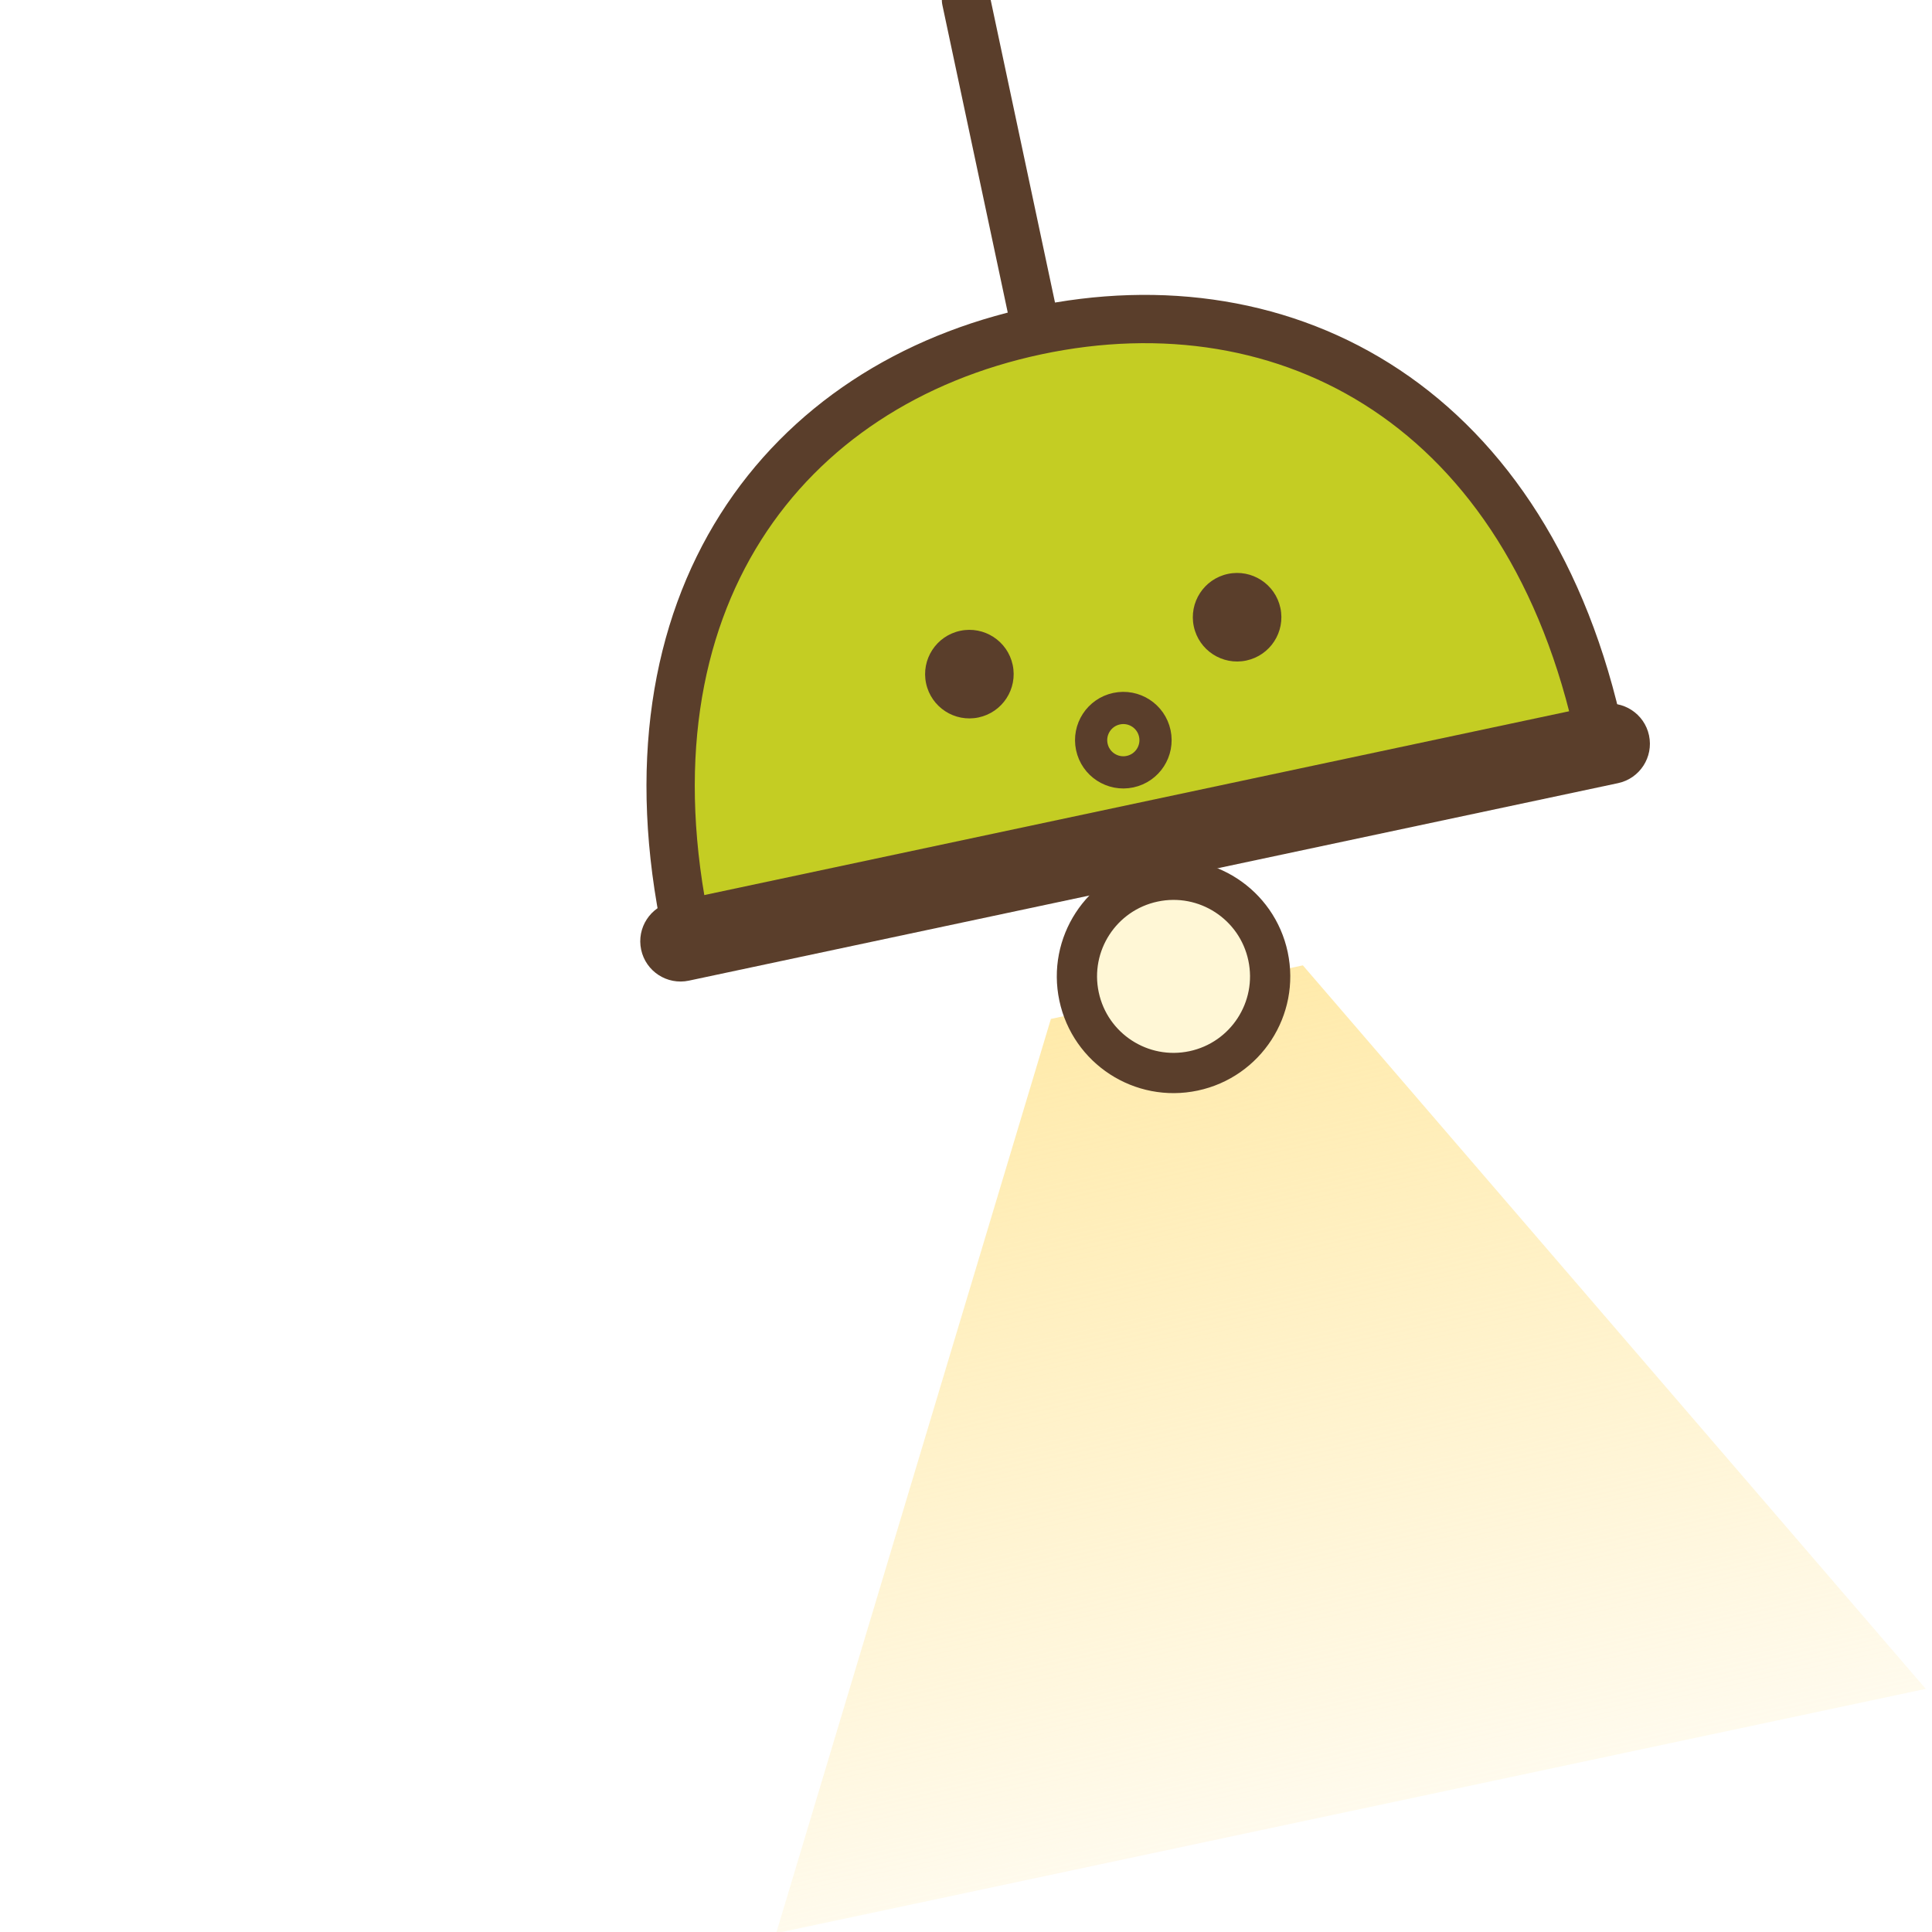
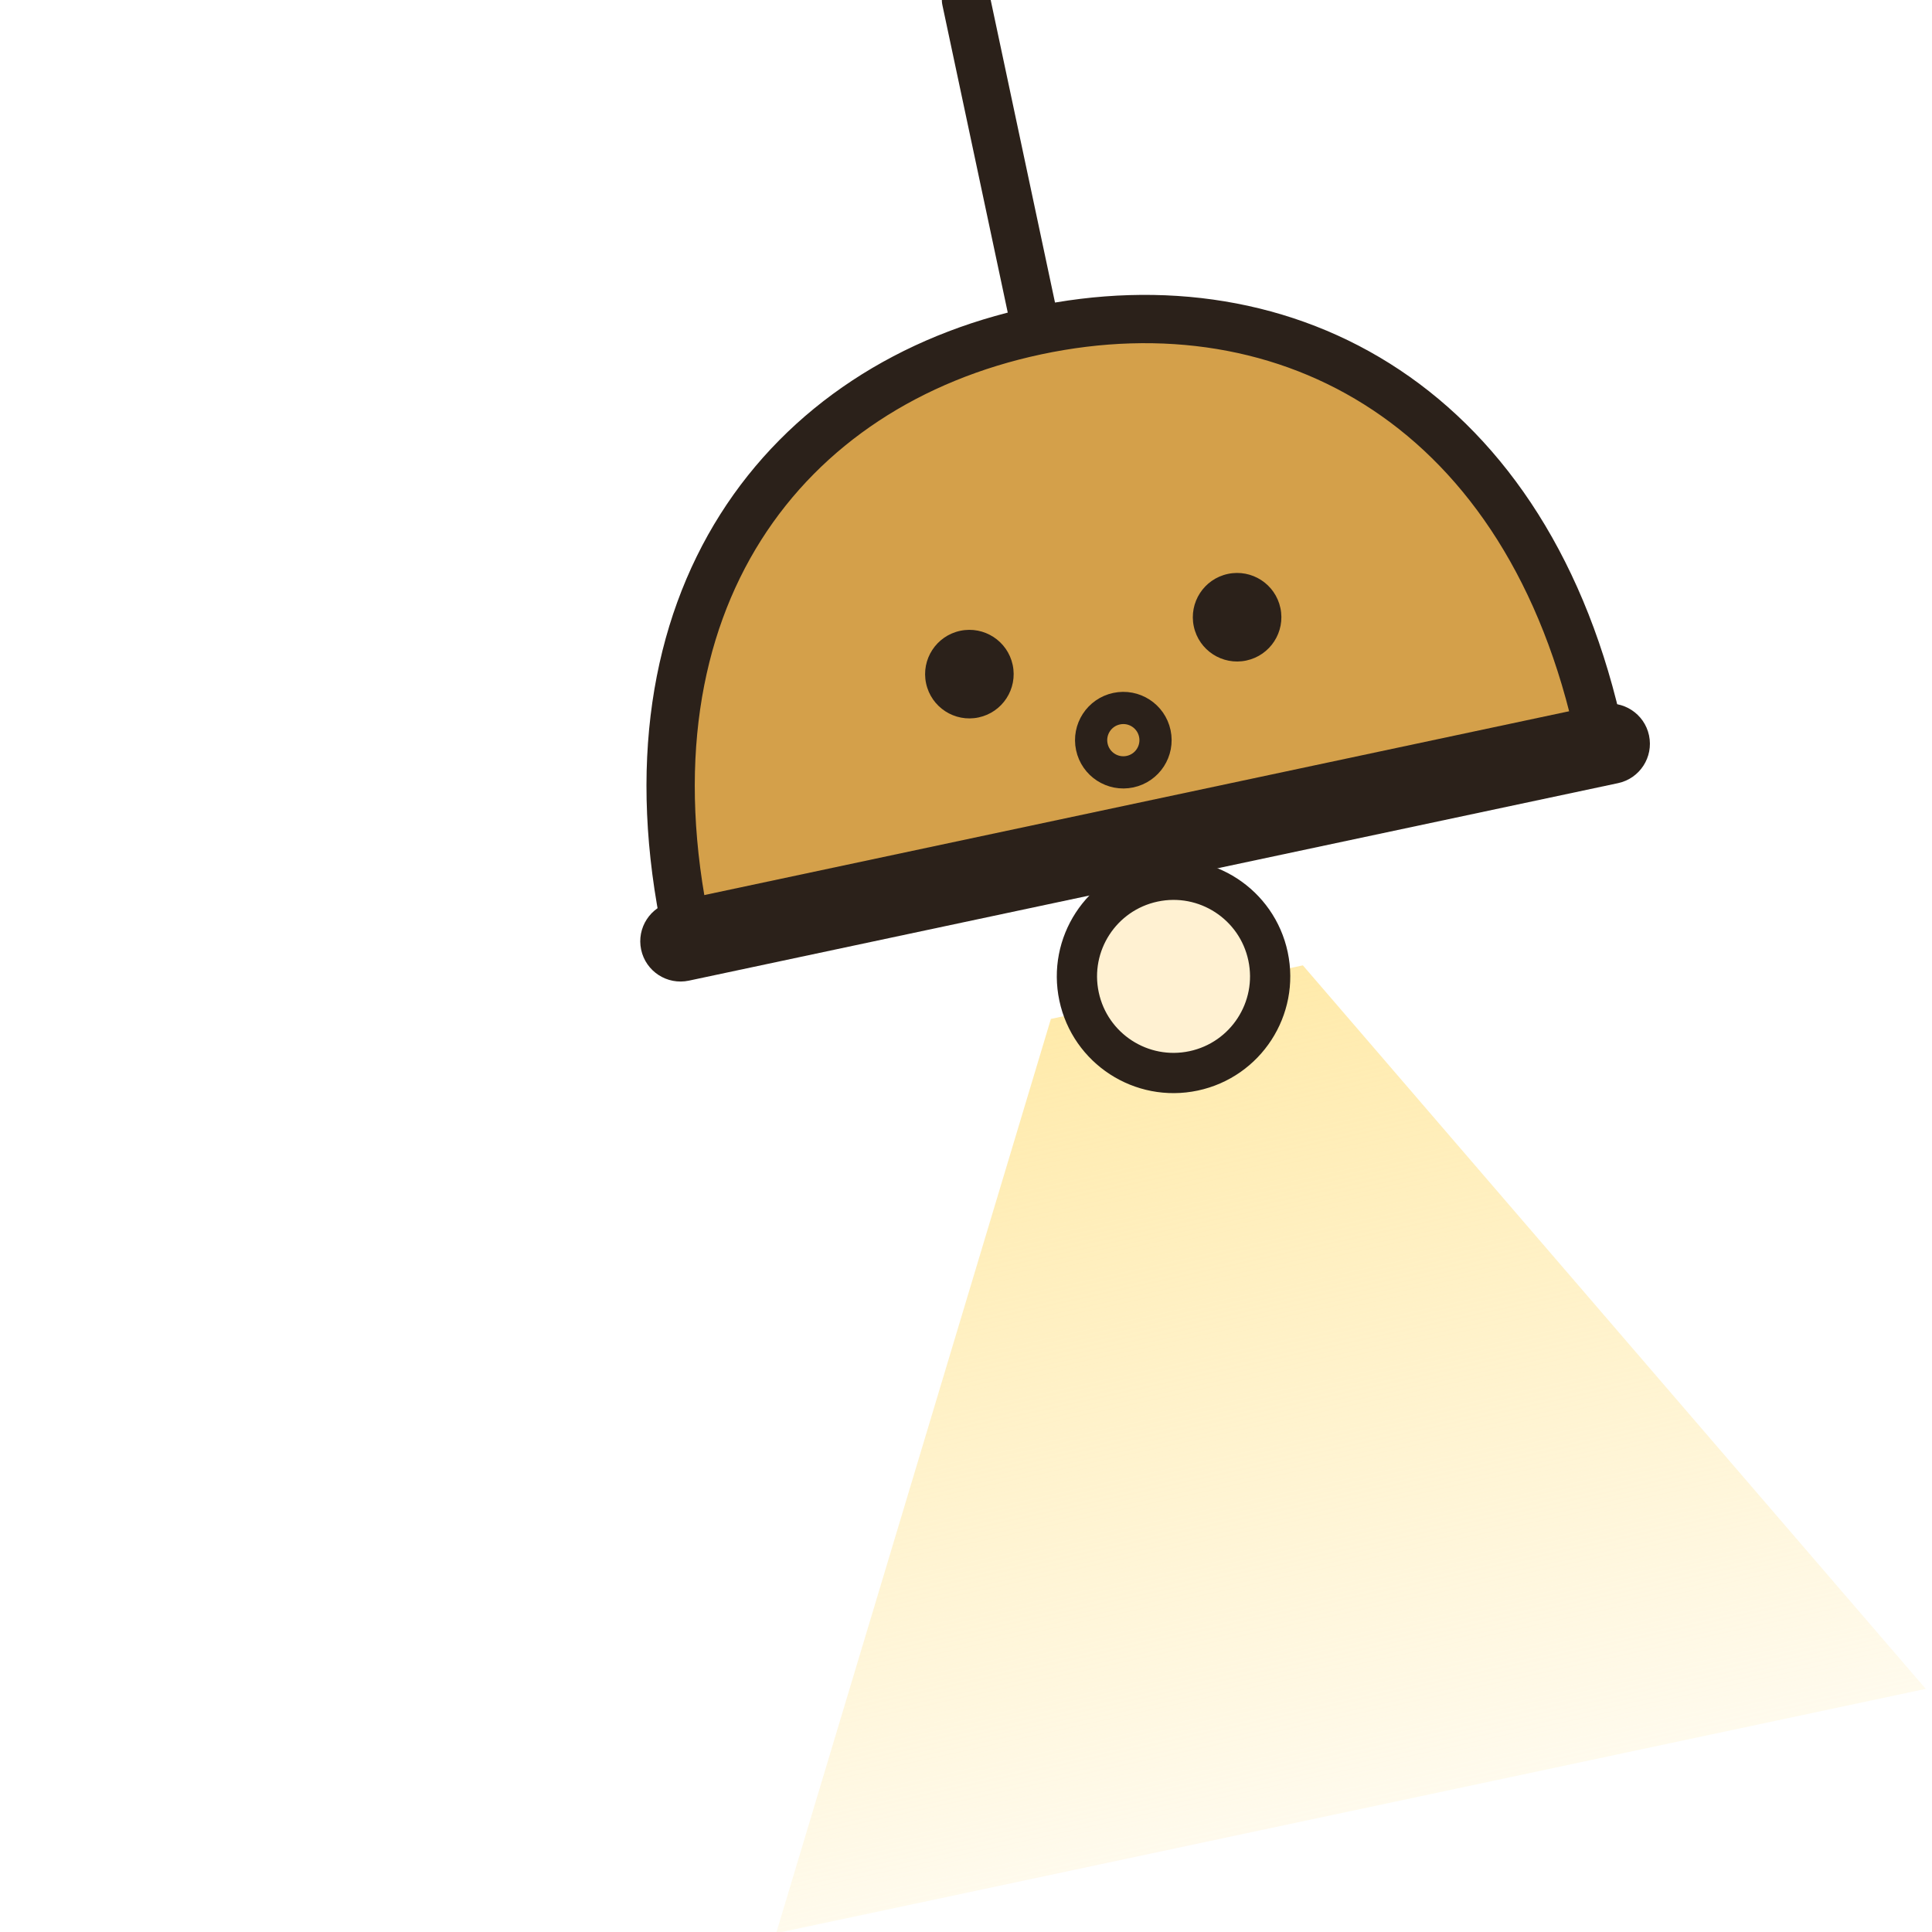
<svg xmlns="http://www.w3.org/2000/svg" viewBox="0 0 240 240" width="240" height="240">
  <defs>
    <linearGradient id="b2" x1="0" y1="0" x2="0" y2="1">
      <stop offset="0" stop-color="#FFE9A6" stop-opacity=".95" />
      <stop offset="1" stop-color="#FFE9A6" stop-opacity=".2" />
    </linearGradient>
  </defs>
  <g transform="rotate(-12 120 0)">
    <path d="M104 126 L136 126 L193 230 L47 230 Z" fill="url(#b2)" />
-     <line x1="120" y1="0" x2="120" y2="42" stroke="#5A3E2B" stroke-width="6" stroke-linecap="round" stroke-linejoin="round" />
-     <path d="M62 106 C62 64 88 42 120 42 C152 42 178 64 178 106 Z" fill="#C4CD23" stroke="#5A3E2B" stroke-width="6" stroke-linecap="round" stroke-linejoin="round" />
-     <rect x="56" y="102" width="128" height="10" rx="5" fill="#5A3E2B" />
-     <circle cx="120" cy="124" r="12" fill="#FFF7D6" stroke="#5A3E2B" stroke-width="5" stroke-linecap="round" stroke-linejoin="round" />
-     <circle cx="103" cy="82" r="5.5" fill="#5A3E2B" />
-     <circle cx="137" cy="82" r="5.5" fill="#5A3E2B" />
-     <circle cx="120" cy="94" r="4" fill="none" stroke="#5A3E2B" stroke-width="4" stroke-linecap="round" stroke-linejoin="round" />
+     <line x1="120" y1="0" x2="120" y2="42" stroke="#2B211A" stroke-width="6" stroke-linecap="round" stroke-linejoin="round" />
+     <path d="M62 106 C62 64 88 42 120 42 C152 42 178 64 178 106 Z" fill="#D4A04A" stroke="#2B211A" stroke-width="6" stroke-linecap="round" stroke-linejoin="round" />
+     <rect x="56" y="102" width="128" height="10" rx="5" fill="#2B211A" />
+     <circle cx="120" cy="124" r="12" fill="#FFF1D2" stroke="#2B211A" stroke-width="5" stroke-linecap="round" stroke-linejoin="round" />
+     <circle cx="103" cy="82" r="5.5" fill="#2B211A" />
+     <circle cx="137" cy="82" r="5.5" fill="#2B211A" />
+     <circle cx="120" cy="94" r="4" fill="none" stroke="#2B211A" stroke-width="4" stroke-linecap="round" stroke-linejoin="round" />
  </g>
</svg>
